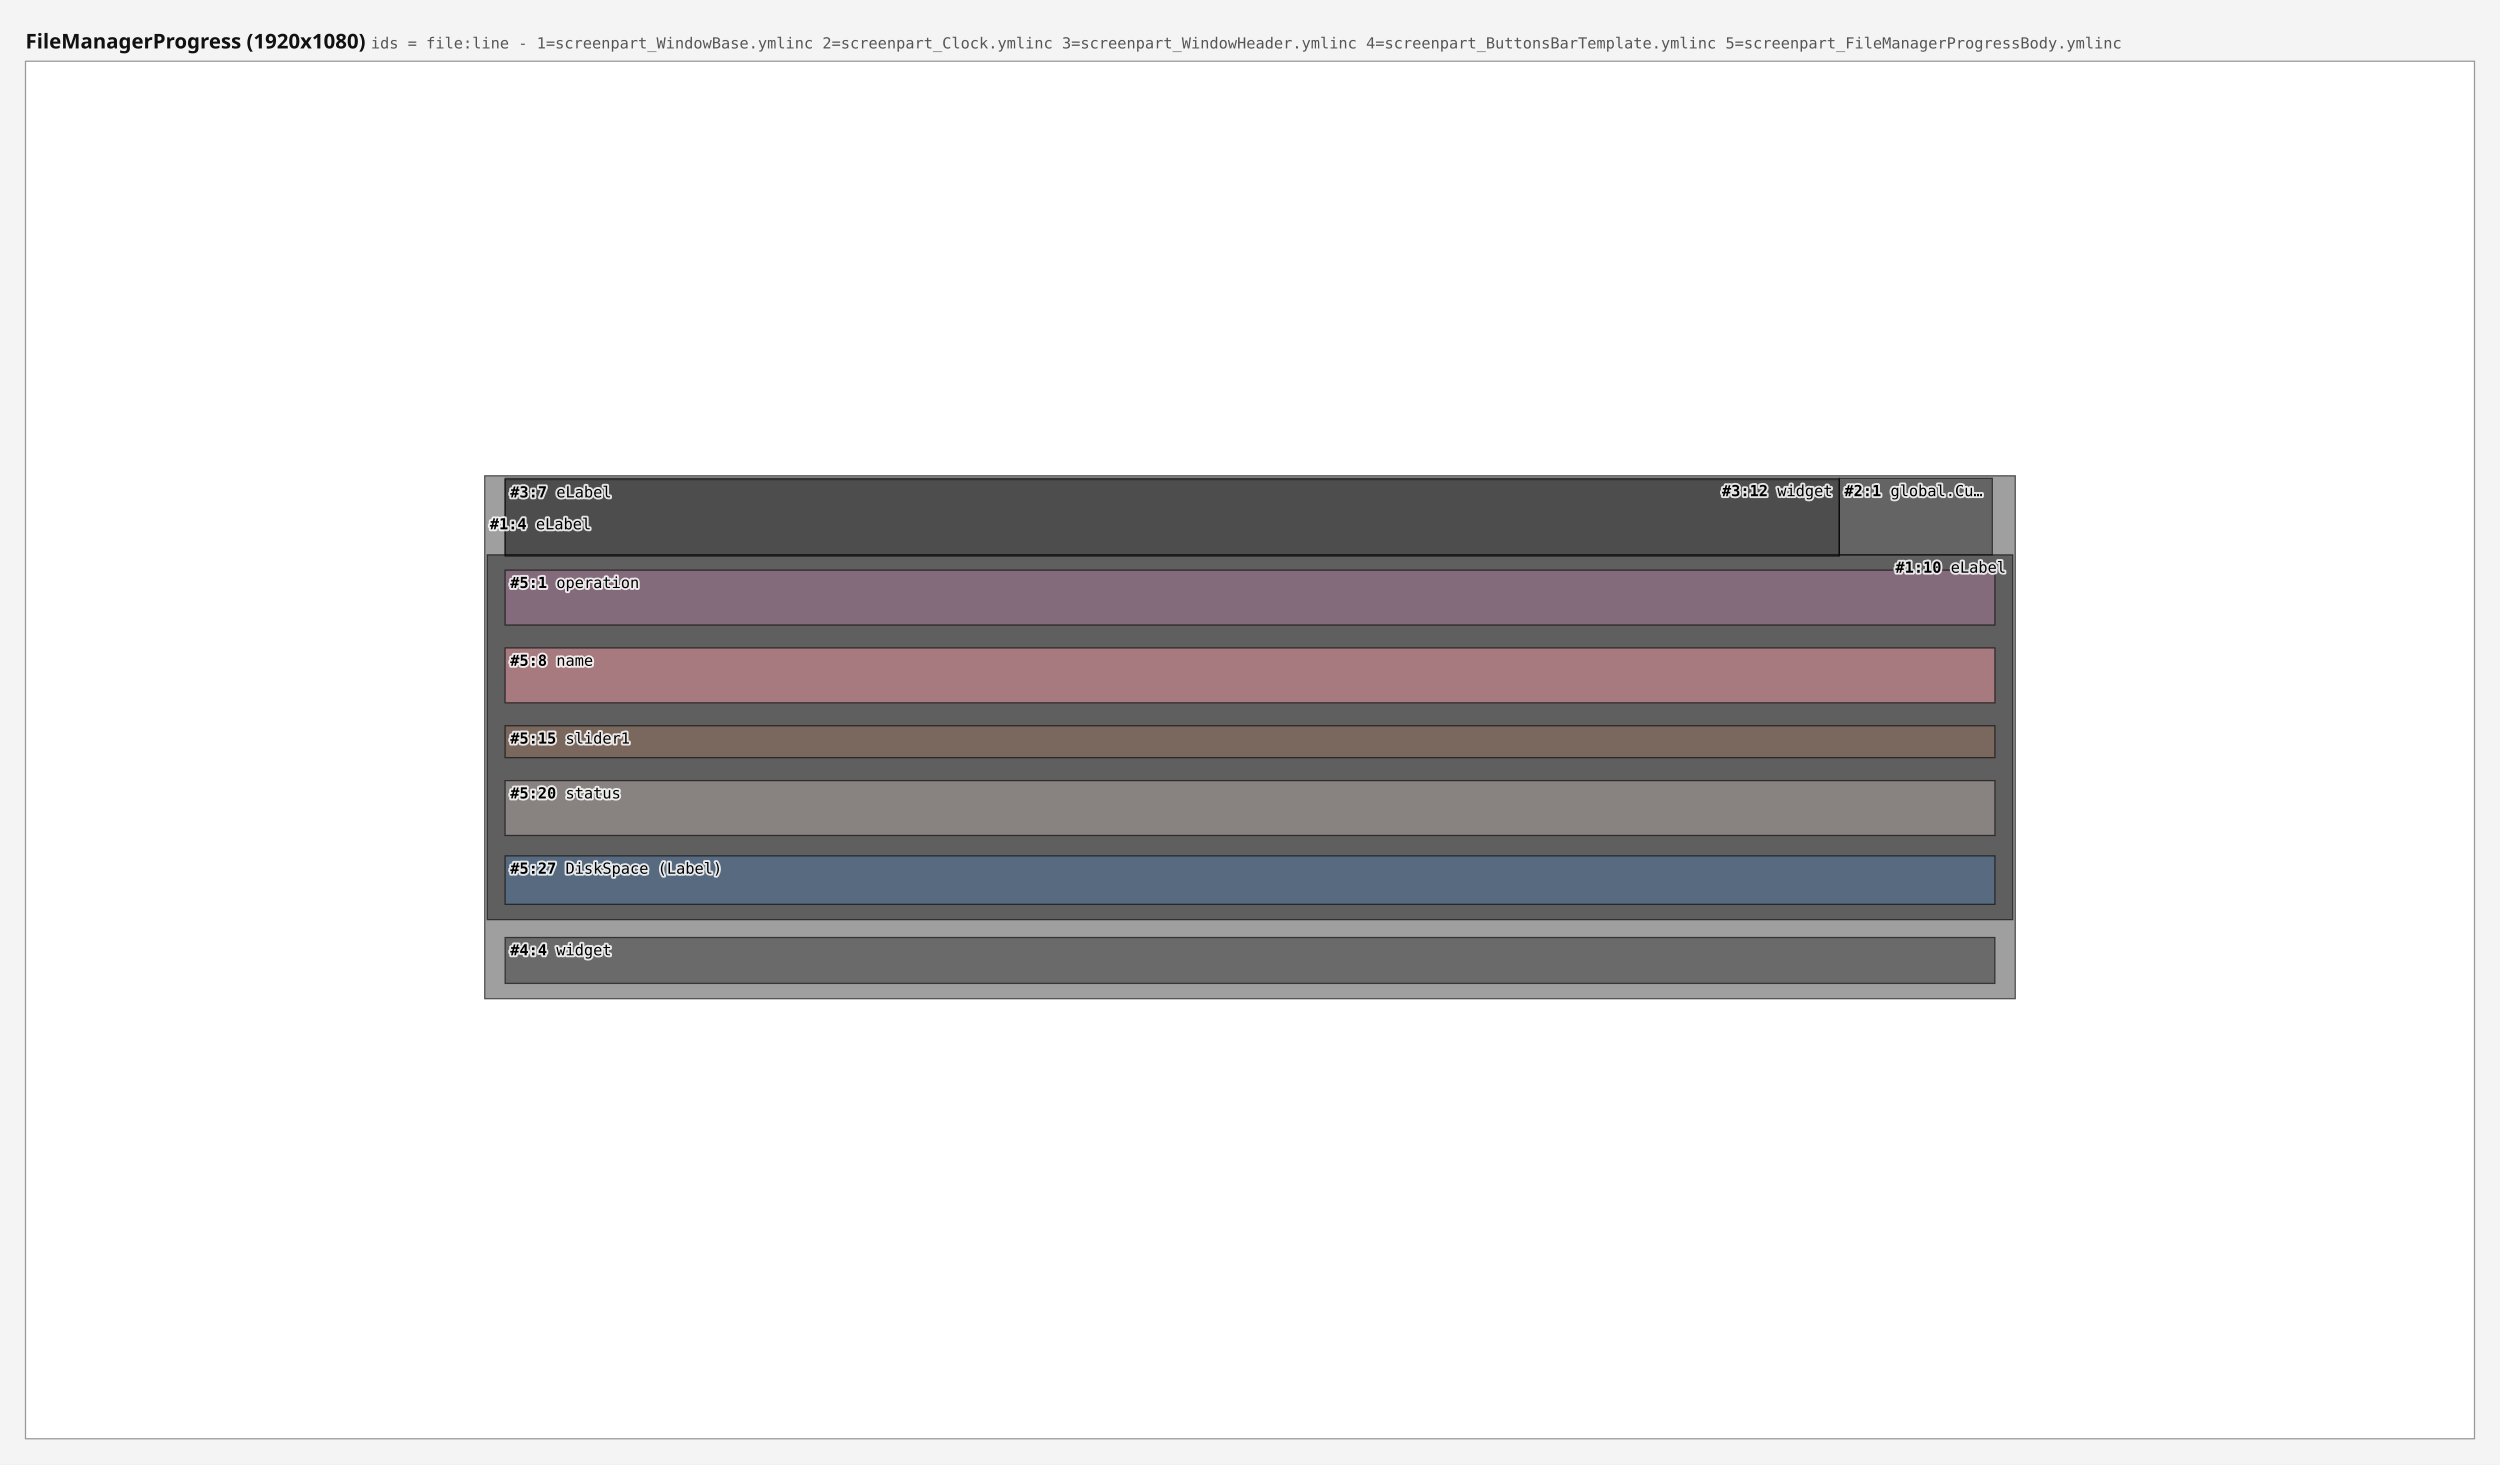
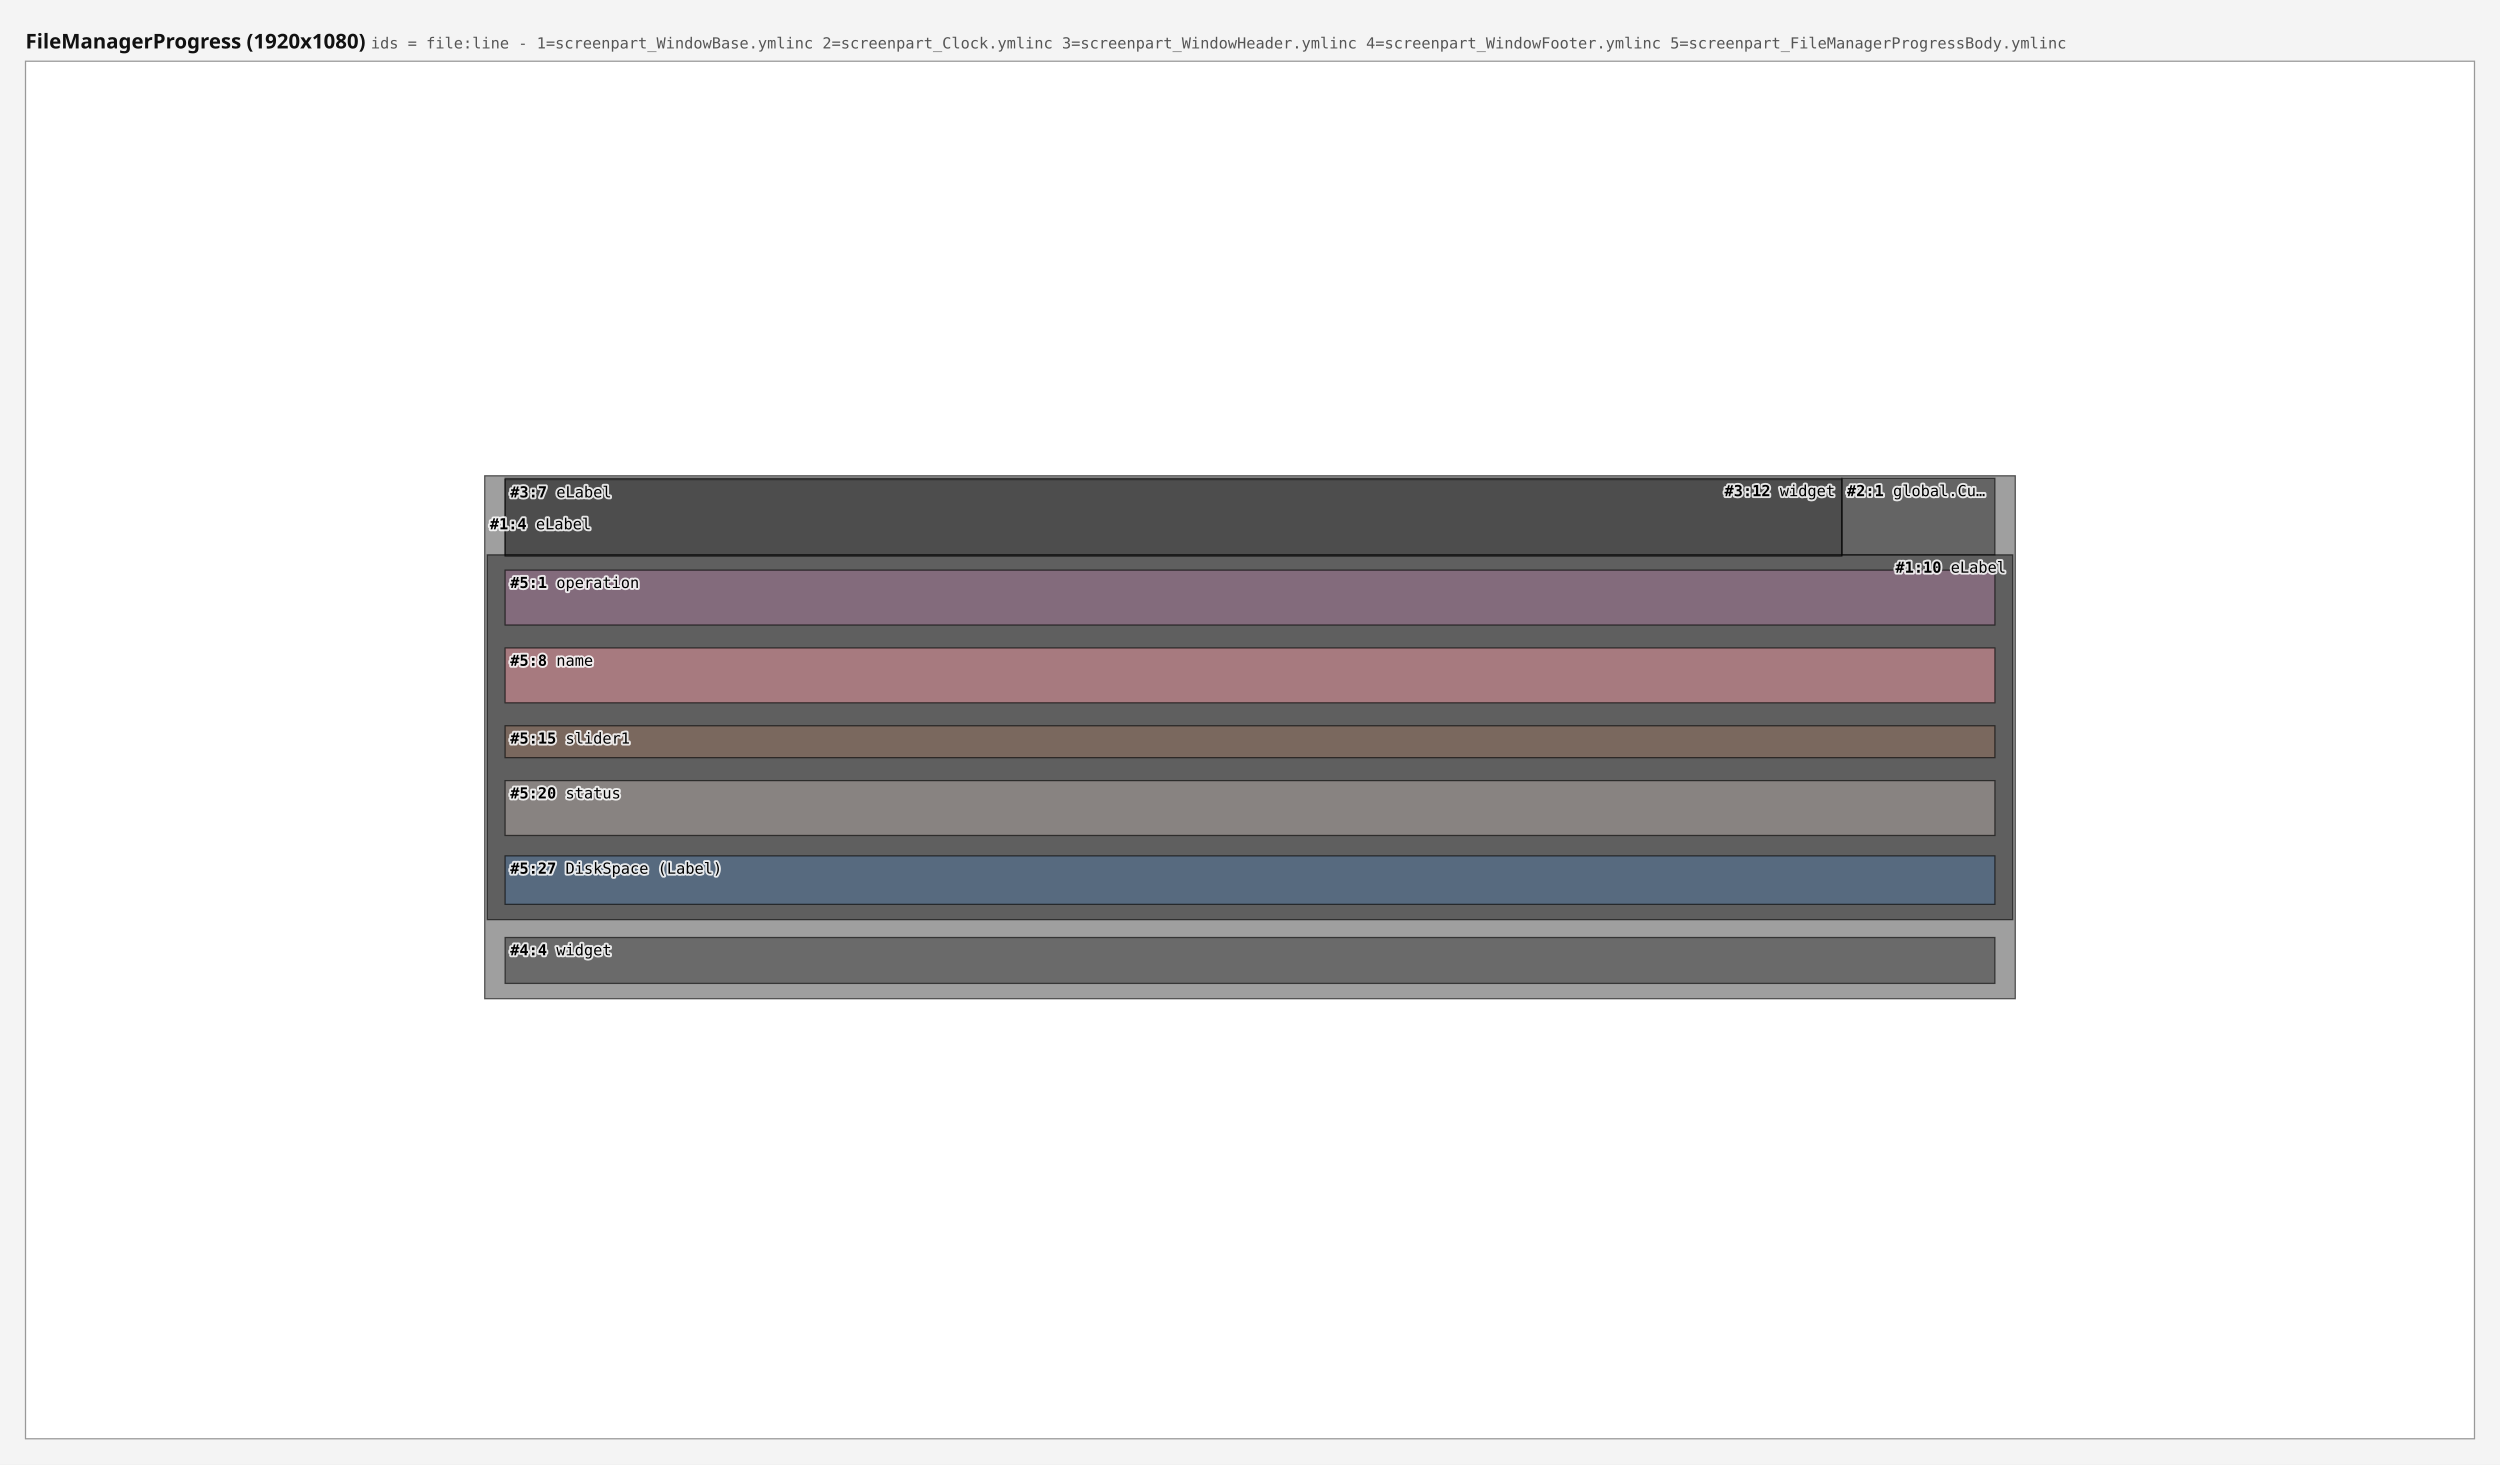
<svg xmlns="http://www.w3.org/2000/svg" width="1960" height="1148" viewBox="0 0 1960 1148">
  <rect x="0" y="0" width="1960" height="1148" fill="#f4f4f4" />
-   <text x="20" y="38" font-family="sans-serif" font-size="16" font-weight="bold" fill="#111111">FileManagerProgress (1920x1080) <tspan font-family="monospace" font-size="12" font-weight="normal" fill="#555555">ids = file:line - 1=screenpart_WindowBase.ymlinc  2=screenpart_Clock.ymlinc  3=screenpart_WindowHeader.ymlinc  4=screenpart_ButtonsBarTemplate.ymlinc  5=screenpart_FileManagerProgressBody.ymlinc</tspan>
+   <text x="20" y="38" font-family="sans-serif" font-size="16" font-weight="bold" fill="#111111">FileManagerProgress (1920x1080) <tspan font-family="monospace" font-size="12" font-weight="normal" fill="#555555">ids = file:line - 1=screenpart_WindowBase.ymlinc  2=screenpart_Clock.ymlinc  3=screenpart_WindowHeader.ymlinc  4=screenpart_WindowFooter.ymlinc  5=screenpart_FileManagerProgressBody.ymlinc</tspan>
  </text>
  <g data-screen="0" transform="translate(20,48)">
    <rect x="0" y="0" width="1920" height="1080" fill="#ffffff" stroke="#999999" stroke-width="1" />
    <rect data-ref="0:0" data-src="screenpart_WindowBase.ymlinc:4" x="360" y="325" width="1200" height="410" fill="#2c2c2c" fill-opacity="0.45" stroke="#000000" stroke-opacity="0.6" stroke-width="1" />
    <rect data-ref="0:1" data-src="screenpart_WindowBase.ymlinc:10" x="362" y="387" width="1196" height="286" fill="#121212" fill-opacity="0.45" stroke="#000000" stroke-opacity="0.6" stroke-width="1" />
    <rect data-ref="0:6" data-src="screenpart_FileManagerProgressBody.ymlinc:1" x="376" y="399" width="1168" height="43" fill="#b07aa1" fill-opacity="0.45" stroke="#000000" stroke-opacity="0.6" stroke-width="1" />
    <rect data-ref="0:7" data-src="screenpart_FileManagerProgressBody.ymlinc:8" x="376" y="460" width="1168" height="43" fill="#ff9da7" fill-opacity="0.45" stroke="#000000" stroke-opacity="0.6" stroke-width="1" />
    <rect data-ref="0:8" data-src="screenpart_FileManagerProgressBody.ymlinc:15" x="376" y="521" width="1168" height="25" fill="#9c755f" fill-opacity="0.45" stroke="#000000" stroke-opacity="0.6" stroke-width="1" />
    <rect data-ref="0:9" data-src="screenpart_FileManagerProgressBody.ymlinc:20" x="376" y="564" width="1168" height="43" fill="#bab0ac" fill-opacity="0.45" stroke="#000000" stroke-opacity="0.6" stroke-width="1" />
    <rect data-ref="0:10" data-src="screenpart_FileManagerProgressBody.ymlinc:27" x="376" y="623" width="1168" height="38" fill="#4e79a7" fill-opacity="0.45" stroke="#000000" stroke-opacity="0.6" stroke-width="1" />
-     <rect data-ref="0:5" data-src="screenpart_ButtonsBarTemplate.ymlinc:4" x="376" y="687" width="1168" height="36" fill="#2c2c2c" fill-opacity="0.45" stroke="#000000" stroke-opacity="0.6" stroke-width="1" />
-     <rect data-ref="0:3" data-src="screenpart_WindowHeader.ymlinc:7" x="376" y="328" width="1046" height="60" fill="#2c2c2c" fill-opacity="0.45" stroke="#000000" stroke-opacity="0.6" stroke-width="1" />
-     <rect data-ref="0:2" data-src="screenpart_Clock.ymlinc:1" x="1422" y="327" width="120" height="60" fill="#1d1d1d" fill-opacity="0.45" stroke="#000000" stroke-opacity="0.6" stroke-width="1" />
-     <rect data-ref="0:4" data-src="screenpart_WindowHeader.ymlinc:12" x="376" y="327" width="1046" height="60" fill="#2c2c2c" fill-opacity="0.45" stroke="#000000" stroke-opacity="0.6" stroke-width="1" />
+     <rect data-ref="0:5" data-src="screenpart_WindowFooter.ymlinc:4" x="376" y="687" width="1168" height="36" fill="#2c2c2c" fill-opacity="0.45" stroke="#000000" stroke-opacity="0.6" stroke-width="1" />
+     <rect data-ref="0:3" data-src="screenpart_WindowHeader.ymlinc:7" x="376" y="328" width="1048" height="60" fill="#2c2c2c" fill-opacity="0.45" stroke="#000000" stroke-opacity="0.6" stroke-width="1" />
+     <rect data-ref="0:2" data-src="screenpart_Clock.ymlinc:1" x="1424" y="327" width="120" height="60" fill="#1d1d1d" fill-opacity="0.45" stroke="#000000" stroke-opacity="0.6" stroke-width="1" />
+     <rect data-ref="0:4" data-src="screenpart_WindowHeader.ymlinc:12" x="376" y="327" width="1048" height="60" fill="#2c2c2c" fill-opacity="0.45" stroke="#000000" stroke-opacity="0.6" stroke-width="1" />
    <g pointer-events="none" font-family="monospace" font-size="12" fill="#000000" stroke="#ffffff" stroke-width="3" stroke-opacity="0.85" stroke-linejoin="round" paint-order="stroke">
      <text x="364" y="367">
        <tspan font-weight="bold">#1:4</tspan> eLabel</text>
      <text x="1466" y="401">
        <tspan font-weight="bold">#1:10</tspan> eLabel</text>
      <text x="380" y="413">
        <tspan font-weight="bold">#5:1</tspan> operation</text>
      <text x="380" y="474">
        <tspan font-weight="bold">#5:8</tspan> name</text>
      <text x="380" y="535">
        <tspan font-weight="bold">#5:15</tspan> slider1</text>
      <text x="380" y="578">
        <tspan font-weight="bold">#5:20</tspan> status</text>
      <text x="380" y="637">
        <tspan font-weight="bold">#5:27</tspan> DiskSpace (Label)</text>
      <text x="380" y="701">
        <tspan font-weight="bold">#4:4</tspan> widget</text>
      <text x="380" y="342">
        <tspan font-weight="bold">#3:7</tspan> eLabel</text>
-       <text x="1426" y="341">
+       <text x="1428" y="341">
        <tspan font-weight="bold">#2:1</tspan> global.Cu…</text>
-       <text x="1330" y="341">
+       <text x="1332" y="341">
        <tspan font-weight="bold">#3:12</tspan> widget</text>
    </g>
  </g>
</svg>
